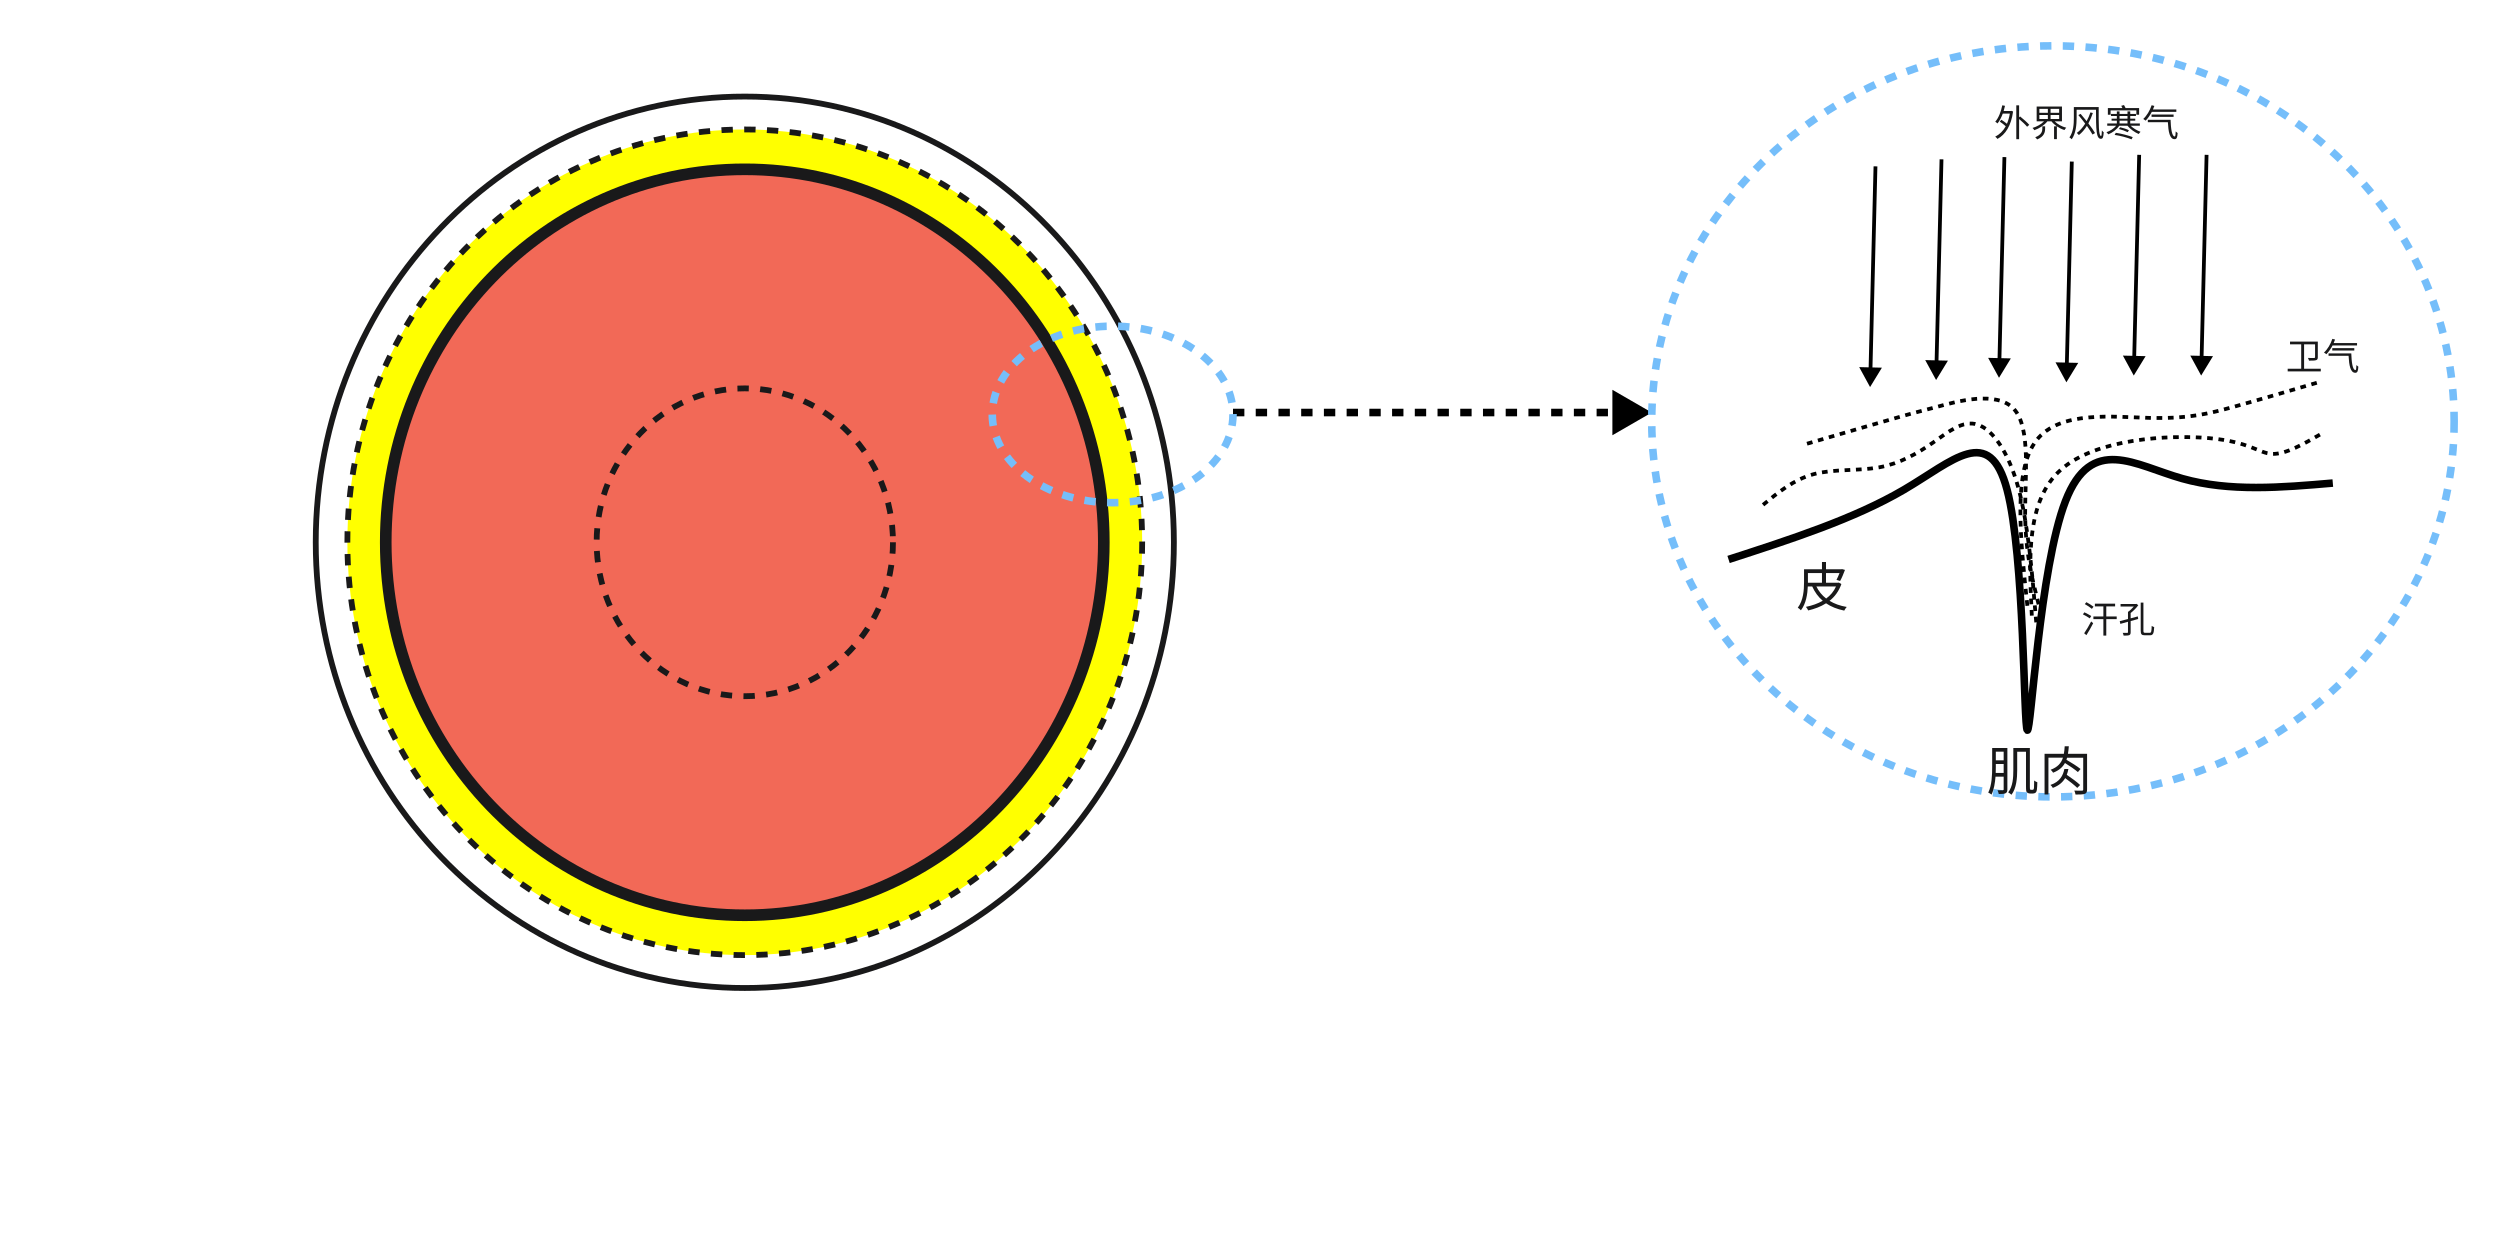
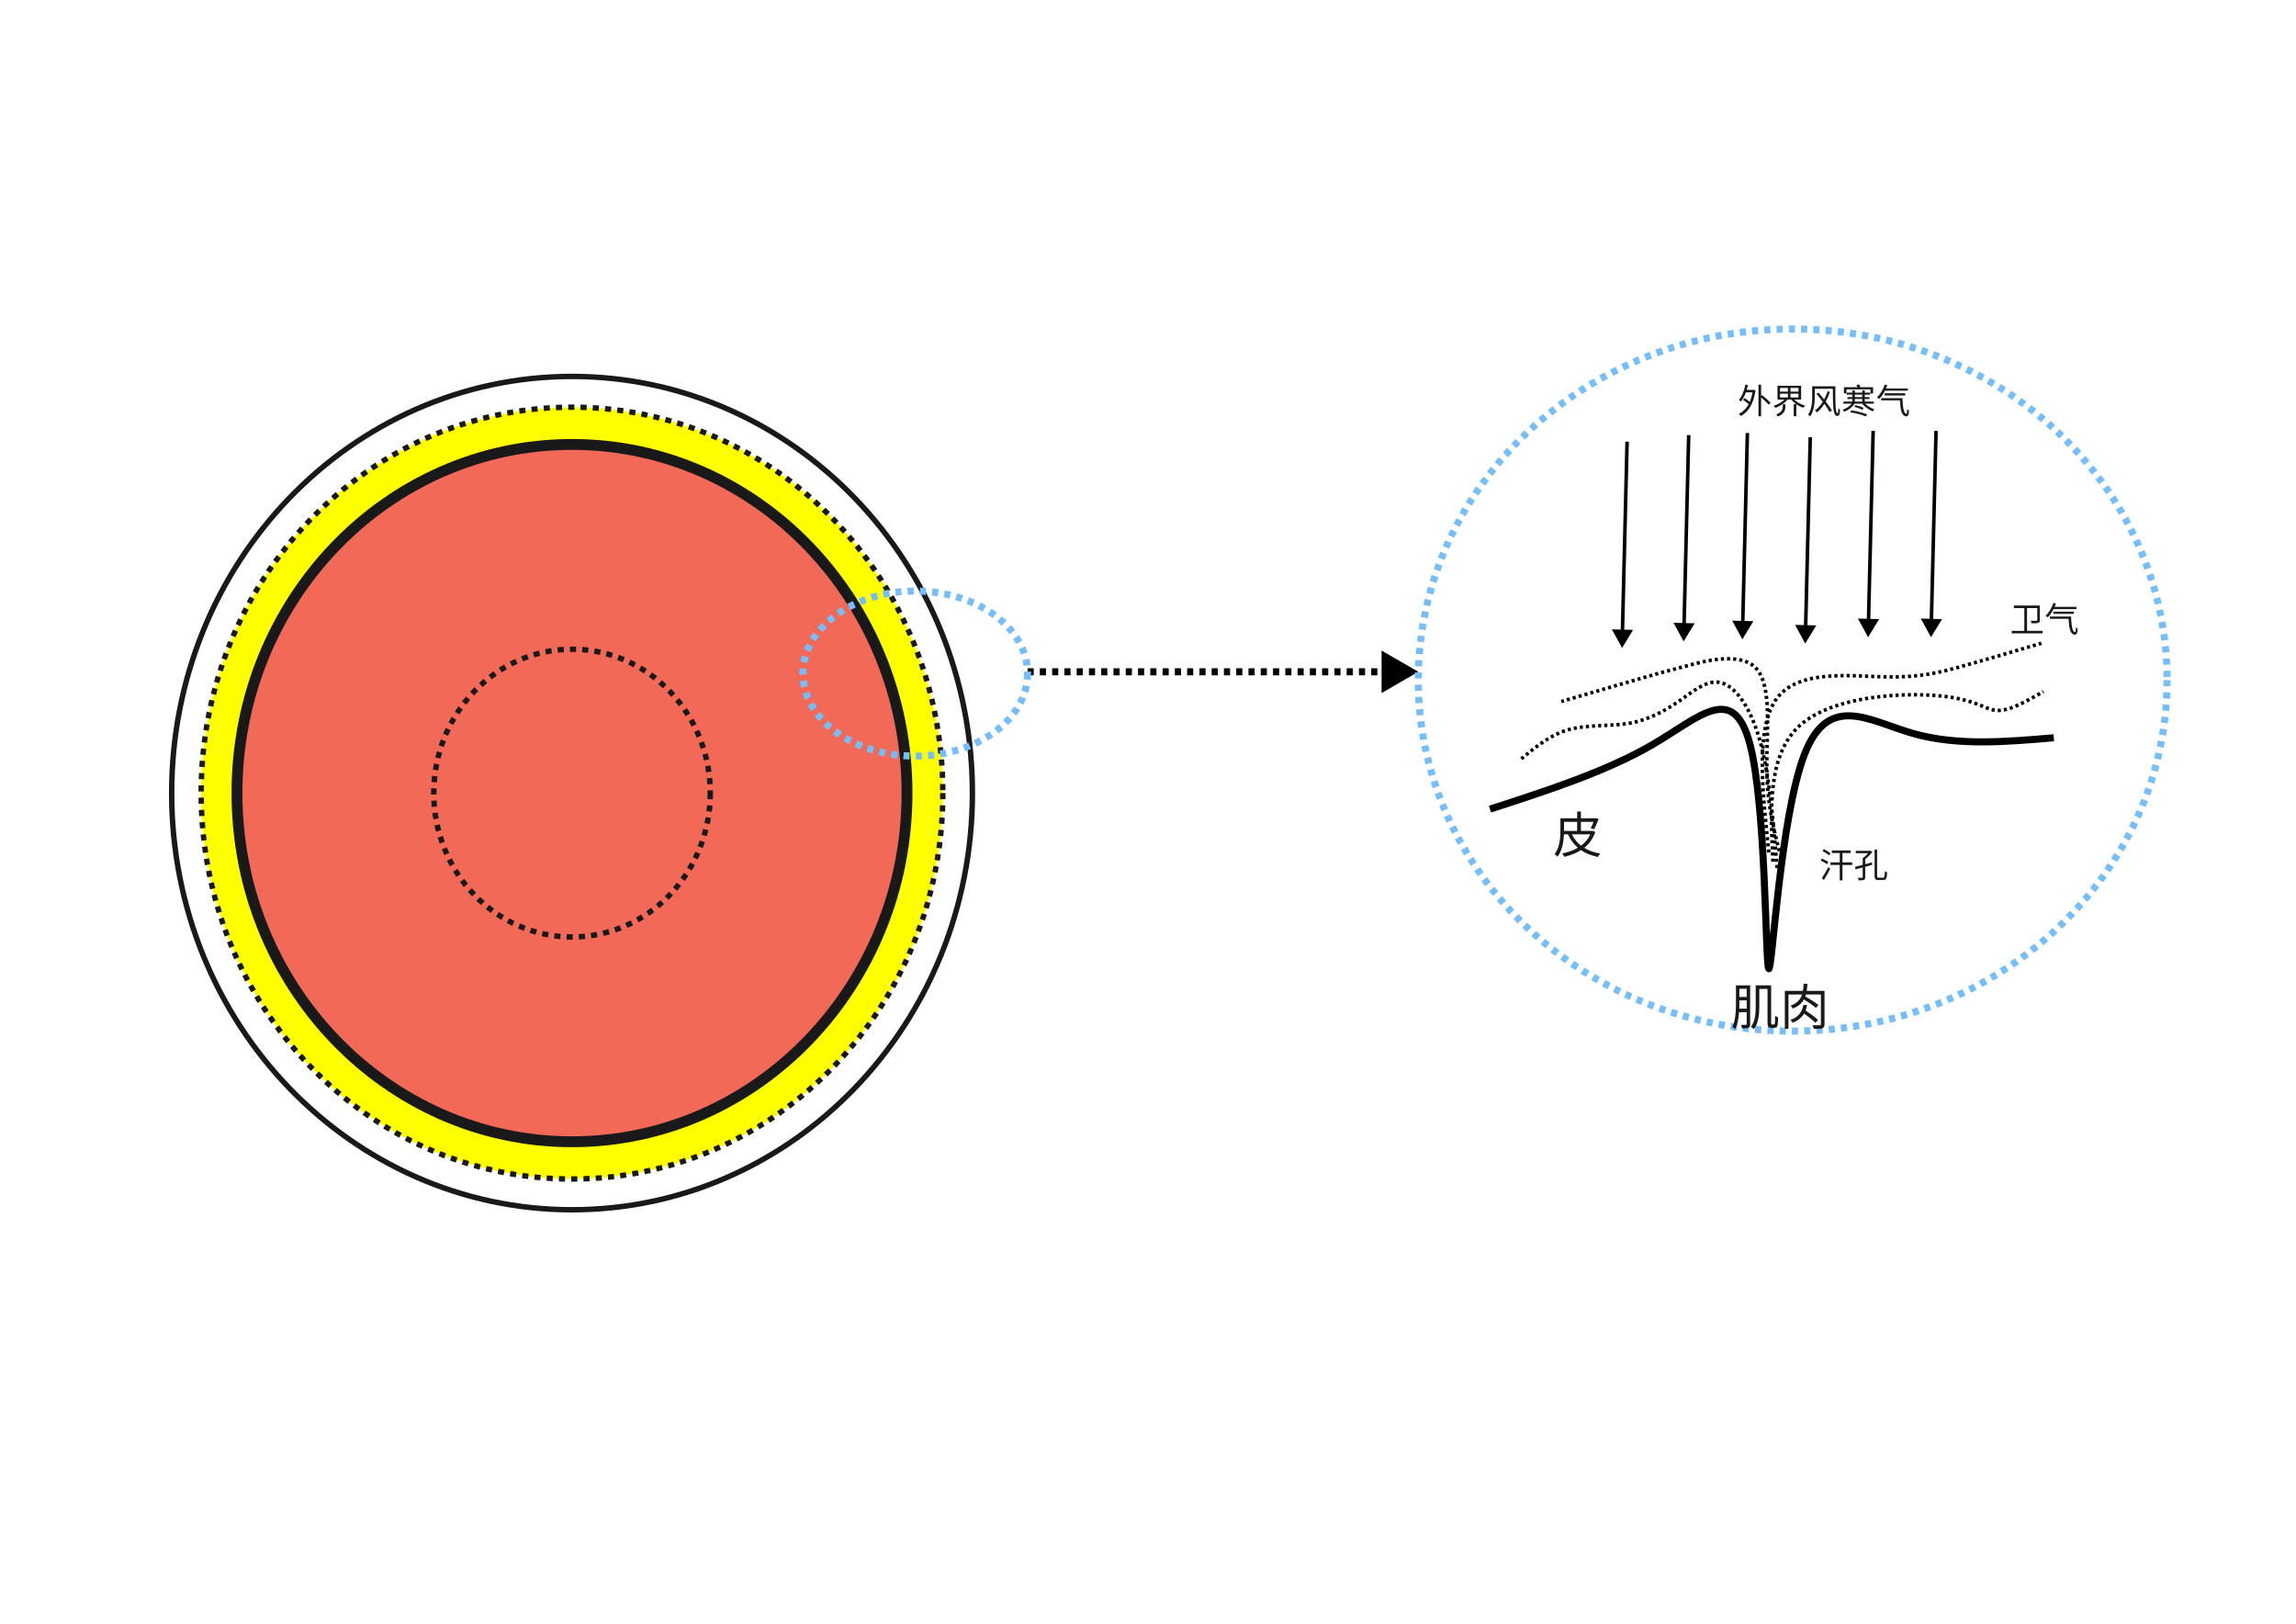
- <svg xmlns="http://www.w3.org/2000/svg" width="660.073" height="331.209" viewBox="0 0 660.073 331.209" version="1.1" id="svg19900">
+ <svg xmlns="http://www.w3.org/2000/svg" width="297mm" height="210mm" viewBox="0 0 1122.52 793.7" version="1.1" id="svg19900">
  <defs id="defs19904" />
  <clipPath id="clip_4_11_0">
-     <path d="M125.427 147.568L199.637 147.568L199.637 221.778L125.427 221.778L125.427 147.568Z" id="path19831" />
+     <path d="m 125.427,147.568 h 74.21 v 74.21 h -74.21 z" id="path19831" />
  </clipPath>
-   <path d="M63.56 23.305C63.56 36.176 49.331 46.61 31.78 46.61C14.228 46.61 0 36.176 0 23.305C0 10.434 14.228 0 31.78 0C49.331 0 63.56 10.434 63.56 23.305L63.56 23.305Z" fill="#19191A" fill-opacity="0" transform="matrix(1 0 0 1 261.989 86.1135)" id="path19846" />
-   <path d="M110.56 0L100.168 -6L100.168 6L110.56 0Z" transform="matrix(1 0 0 1 325.549 108.919)" fill="#000000" fill-opacity="1" stroke="none" id="path19850" />
-   <path d="M0 0L104.56 0" fill="none" stroke="#000000" stroke-opacity="1" stroke-width="2" stroke-dasharray="3 3" transform="matrix(1 0 0 1 325.549 108.919)" id="path19852" />
-   <path d="M0 0C16.591 -5.367 33.184 -10.734 46.262 -18.386C59.34 -26.037 68.903 -35.973 73.544 -18.386C78.184 -0.799 77.9 44.311 78.881 45.075C79.863 45.84 82.111 2.259 88.964 -15.42C95.818 -33.1 107.274 -24.877 119.805 -21.351C132.336 -17.825 145.939 -18.995 159.543 -20.165" fill="none" stroke="#000000" stroke-opacity="1" stroke-width="2" stroke-dasharray="0 0" transform="matrix(1 0 0 1 456.389 147.712)" id="path19854" />
-   <path d="M0 0C-1.75 -6.895 -3.5 -13.79 -3.559 -23.724C-3.617 -33.657 -1.984 -46.629 -6.524 -51.599C-11.063 -56.569 -21.774 -53.536 -26.689 -52.192C-31.603 -50.848 -30.72 -51.192 -35.585 -49.82C-40.451 -48.447 -51.066 -45.358 -61.682 -42.269" fill="none" stroke="#000000" stroke-opacity="1" stroke-width="1" stroke-dasharray="1.5 1.5" transform="matrix(1 0 0 1 538.252 159.576)" id="path19856" />
-   <path d="M0 0C-1.899 -17.833 -3.799 -35.666 2.372 -43.667C8.543 -51.667 22.784 -49.836 32.62 -49.598C42.455 -49.36 47.885 -50.716 54.565 -52.563C61.244 -54.41 69.173 -56.749 77.102 -59.087" fill="none" stroke="#000000" stroke-opacity="1" stroke-width="1" stroke-dasharray="1.5 1.5" transform="matrix(1 0 0 1 535.287 159.948)" id="path19858" />
-   <path d="M0 0C-0.755 -15.198 -1.508 -30.396 7.706 -38.551C16.919 -46.706 36.1 -47.818 46.85 -46.854C57.6 -45.891 59.919 -42.851 63.456 -42.703C66.994 -42.554 71.749 -45.297 76.504 -48.041" fill="none" stroke="#000000" stroke-opacity="1" stroke-width="1" stroke-dasharray="1.5 1.5" transform="matrix(1 0 0 1 536.46 162.542)" id="path19860" />
-   <path d="M0 0C-1.072 -13.068 -2.143 -26.137 -4.745 -35.586C-7.346 -45.035 -11.477 -50.864 -15.42 -52.192C-19.364 -53.52 -23.118 -50.347 -27.283 -47.447C-31.447 -44.548 -36.023 -41.922 -41.517 -40.923C-47.01 -39.925 -53.422 -40.553 -58.716 -39.144C-64.01 -37.735 -68.183 -34.288 -72.358 -30.841" fill="none" stroke="#000000" stroke-opacity="1" stroke-width="1" stroke-dasharray="1.5 1.5" transform="matrix(1 0 0 1 537.626 164.322)" id="path19862" />
-   <path d="M3.253 4.113C2.832 3.769 2 3.25 1.371 2.917L0.94 3.417C1.588 3.778 2.411 4.329 2.813 4.68L3.253 4.113ZM2.646 6.582C2.244 6.297 1.421 5.867 0.832 5.592L0.44 6.13C1.048 6.424 1.842 6.886 2.244 7.189L2.646 6.582ZM1.371 11.617C1.95 10.715 2.636 9.51 3.155 8.481L2.626 8.003C2.057 9.098 1.294 10.392 0.775 11.127L1.371 11.617ZM9.367 6.68L6.614 6.68L6.614 4.025L8.946 4.025L8.946 3.309L3.605 3.309L3.605 4.025L5.849 4.025L5.849 6.68L3.213 6.68L3.213 7.395L5.849 7.395L5.849 11.744L6.614 11.744L6.614 7.395L9.367 7.395L9.367 6.68ZM14.579 3.348L14.43 3.398L10.385 3.398L10.385 4.073L13.873 4.073C13.442 4.582 12.864 5.132 12.344 5.484L12.344 7.364C11.512 7.579 10.746 7.775 10.17 7.924L10.325 8.649L12.344 8.089L12.344 10.833C12.344 10.981 12.294 11.019 12.139 11.029C12.002 11.029 11.502 11.029 10.952 11.01C11.069 11.225 11.158 11.538 11.189 11.744C11.904 11.754 12.383 11.734 12.677 11.617C12.962 11.49 13.05 11.285 13.05 10.842L13.05 7.905L15.038 7.354L14.94 6.67C14.313 6.845 13.677 7.022 13.05 7.18L13.05 5.778C13.765 5.228 14.559 4.436 15.069 3.711L14.579 3.348ZM16.87 11C16.499 11 16.421 10.912 16.421 10.412L16.421 3.034L15.705 3.034L15.705 10.392C15.705 11.383 15.93 11.655 16.782 11.655L18.155 11.655C18.997 11.655 19.183 11.108 19.262 9.491C19.066 9.443 18.782 9.314 18.605 9.168C18.557 10.636 18.497 11 18.105 11L16.87 11Z" fill="#19191A" fill-opacity="1" transform="matrix(1 0 0 1 549.505 156.077)" id="path19864" />
-   <path d="M4.87 10.668L4.87 4.23L7.769 4.23L7.769 7.62C7.769 7.775 7.712 7.826 7.525 7.835C7.31 7.854 6.633 7.854 5.88 7.826C5.997 8.012 6.133 8.335 6.172 8.541C7.064 8.541 7.681 8.531 8.035 8.414C8.387 8.297 8.494 8.06 8.494 7.639L8.494 3.515L1.155 3.515L1.155 4.23L4.105 4.23L4.105 10.668L0.538 10.668L0.538 11.383L9.279 11.383L9.279 10.668L4.87 10.668ZM18.851 4.525L18.851 3.896L12.677 3.896C12.816 3.592 12.942 3.278 13.05 2.965L12.335 2.778C11.864 4.199 11.06 5.544 10.12 6.405C10.287 6.493 10.62 6.718 10.756 6.845C11.345 6.237 11.914 5.434 12.383 4.525L18.851 4.525ZM18.126 5.857L18.126 5.24L12.306 5.24L12.306 5.857L18.126 5.857ZM11.325 6.62L11.325 7.256L16.617 7.256C16.743 9.775 17.098 11.744 18.389 11.744C18.959 11.744 19.133 11.285 19.193 10.127C19.037 10.029 18.832 9.854 18.683 9.706C18.674 10.519 18.614 11.029 18.43 11.029C17.664 11.029 17.399 8.854 17.332 6.62L11.325 6.62Z" fill="#19191A" fill-opacity="1" transform="matrix(1 0 0 1 603.477 86.6849)" id="path19866" />
-   <path d="M-1.429 58.274L1.697 53.153L-4.301 53.006L-1.429 58.274Z" transform="matrix(1 0 0 1 495.182 43.923)" fill="#000000" fill-opacity="1" stroke="none" id="path19868" />
-   <path d="M0 0L-1.356 55.275" fill="none" stroke="#000000" stroke-opacity="1" stroke-width="1" stroke-dasharray="0 0" transform="matrix(1 0 0 1 495.182 43.923)" id="path19870" />
-   <path d="M-1.429 58.274L1.697 53.153L-4.301 53.006L-1.429 58.274Z" transform="matrix(1 0 0 1 512.615 42.0682)" fill="#000000" fill-opacity="1" stroke="none" id="path19872" />
-   <path d="M0 0L-1.356 55.275" fill="none" stroke="#000000" stroke-opacity="1" stroke-width="1" stroke-dasharray="0 0" transform="matrix(1 0 0 1 512.615 42.0682)" id="path19874" />
-   <path d="M-1.429 58.274L1.697 53.153L-4.301 53.006L-1.429 58.274Z" transform="matrix(1 0 0 1 529.223 41.4751)" fill="#000000" fill-opacity="1" stroke="none" id="path19876" />
-   <path d="M0 0L-1.356 55.275" fill="none" stroke="#000000" stroke-opacity="1" stroke-width="1" stroke-dasharray="0 0" transform="matrix(1 0 0 1 529.223 41.4751)" id="path19878" />
-   <path d="M-1.43 58.274L1.697 53.153L-4.301 53.006L-1.43 58.274Z" transform="matrix(1 0 0 1 547.017 42.6611)" fill="#000000" fill-opacity="1" stroke="none" id="path19880" />
-   <path d="M0 0L-1.356 55.275" fill="none" stroke="#000000" stroke-opacity="1" stroke-width="1" stroke-dasharray="0 0" transform="matrix(1 0 0 1 547.017 42.6611)" id="path19882" />
-   <path d="M-1.43 58.274L1.697 53.153L-4.301 53.006L-1.43 58.274Z" transform="matrix(1 0 0 1 564.805 40.882)" fill="#000000" fill-opacity="1" stroke="none" id="path19884" />
-   <path d="M0 0L-1.356 55.275" fill="none" stroke="#000000" stroke-opacity="1" stroke-width="1" stroke-dasharray="0 0" transform="matrix(1 0 0 1 564.805 40.882)" id="path19886" />
-   <path d="M-1.43 58.274L1.697 53.153L-4.301 53.006L-1.43 58.274Z" transform="matrix(1 0 0 1 582.6 40.882)" fill="#000000" fill-opacity="1" stroke="none" id="path19888" />
-   <path d="M0 0L-1.356 55.275" fill="none" stroke="#000000" stroke-opacity="1" stroke-width="1" stroke-dasharray="0 0" transform="matrix(1 0 0 1 582.6 40.882)" id="path19890" />
-   <path d="M4.497 4.297L2.655 4.297C2.792 3.857 2.899 3.408 3.007 2.936L2.292 2.8C1.94 4.503 1.323 6.12 0.431 7.13C0.588 7.228 0.911 7.462 1.029 7.591C1.576 6.905 2.048 6.003 2.421 4.984L4.282 4.984C4.114 6.013 3.851 6.905 3.516 7.677C3.105 7.326 2.528 6.914 2.057 6.62L1.617 7.101C2.146 7.453 2.792 7.952 3.203 8.335C2.509 9.608 1.557 10.5 0.421 11.079C0.598 11.196 0.902 11.49 1.009 11.677C3.095 10.538 4.624 8.256 5.143 4.427L4.645 4.259L4.497 4.297ZM6.731 5.965L6.731 2.81L5.987 2.81L5.987 11.744L6.731 11.744L6.731 6.424C7.506 7.082 8.396 7.905 8.839 8.462L9.415 7.962C8.896 7.345 7.839 6.414 6.997 5.749L6.731 5.965ZM12.864 8.914C12.864 9.648 12.687 10.598 10.983 11.234C11.139 11.373 11.373 11.627 11.483 11.813C13.373 11.048 13.598 9.873 13.598 8.943L13.598 8.345L12.864 8.345L12.864 8.914ZM12.079 5.357L14.323 5.357L14.323 6.414L12.079 6.414L12.079 5.357ZM12.079 3.74L14.323 3.74L14.323 4.778L12.079 4.778L12.079 3.74ZM17.303 4.778L15.038 4.778L15.038 3.74L17.303 3.74L17.303 4.778ZM17.303 6.414L15.038 6.414L15.038 5.357L17.303 5.357L17.303 6.414ZM18.047 7.032L18.047 3.123L11.364 3.123L11.364 7.032L13.313 7.032C12.569 7.797 11.395 8.452 10.268 8.775C10.433 8.924 10.639 9.187 10.756 9.373C12.041 8.924 13.392 8.06 14.196 7.032L15.275 7.032C15.646 7.522 16.145 7.962 16.684 8.345L15.959 8.345L15.959 11.734L16.705 11.734L16.705 8.354C17.322 8.775 18.006 9.12 18.703 9.335C18.801 9.149 19.016 8.864 19.183 8.718C18.018 8.424 16.861 7.797 16.126 7.032L18.047 7.032ZM25.559 4.671C25.306 5.446 24.964 6.237 24.562 6.984C24.031 6.307 23.483 5.651 22.974 5.063L22.376 5.376C22.964 6.063 23.591 6.845 24.179 7.639C23.534 8.668 22.758 9.55 21.955 10.098C22.132 10.225 22.366 10.481 22.505 10.658C23.277 10.079 24.002 9.227 24.629 8.237C25.237 9.098 25.765 9.902 26.11 10.519L26.775 10.127C26.373 9.424 25.737 8.512 25.012 7.579C25.493 6.718 25.885 5.788 26.198 4.838L25.559 4.671ZM21.182 3.269L21.182 6.17C21.182 7.699 21.084 9.804 20.015 11.285C20.192 11.373 20.495 11.617 20.622 11.775C21.749 10.196 21.916 7.797 21.916 6.17L21.916 3.974L27.031 3.974C27.04 9.041 27.05 11.646 28.313 11.646C28.844 11.646 28.99 11.225 29.069 9.943C28.92 9.835 28.715 9.608 28.588 9.433C28.569 10.237 28.509 10.902 28.373 10.902C27.717 10.902 27.717 7.874 27.746 3.269L21.182 3.269ZM30.881 4.152L37.689 4.152L37.689 5.297L38.413 5.297L38.413 3.534L34.847 3.534C34.739 3.288 34.574 2.975 34.426 2.731L33.701 2.927C33.799 3.113 33.916 3.329 34.005 3.534L30.166 3.534L30.166 5.297L30.881 5.297L30.881 4.152ZM31.948 10.617C33.486 10.833 35.378 11.352 36.416 11.794L36.729 11.196C35.66 10.785 33.77 10.275 32.261 10.06L31.948 10.617ZM33.093 9.06C33.888 9.256 34.888 9.629 35.397 9.902L35.73 9.383C35.191 9.098 34.191 8.766 33.416 8.598L33.093 9.06ZM33.251 6.855L35.347 6.855L35.347 7.591L33.251 7.591L33.251 6.855ZM33.251 5.62L35.347 5.62L35.347 6.326L33.251 6.326L33.251 5.62ZM38.61 8.187L38.61 7.591L36.072 7.591L36.072 6.855L37.394 6.855L37.394 6.326L36.072 6.326L36.072 5.62L37.581 5.62L37.581 5.072L36.072 5.072L36.072 4.405L35.347 4.405L35.347 5.072L33.251 5.072L33.251 4.405L32.536 4.405L32.536 5.072L30.979 5.072L30.979 5.62L32.536 5.62L32.536 6.326L31.144 6.326L31.144 6.855L32.536 6.855L32.536 7.591L29.998 7.591L29.998 8.187L32.369 8.187C31.752 8.924 30.761 9.589 29.792 9.902C29.948 10.041 30.166 10.304 30.273 10.471C31.39 10.041 32.527 9.177 33.182 8.187L35.337 8.187C36.053 9.079 37.248 9.943 38.296 10.373C38.413 10.196 38.641 9.933 38.787 9.794C37.875 9.471 36.856 8.864 36.17 8.187L38.61 8.187ZM48.241 4.525L48.241 3.896L42.068 3.896C42.206 3.592 42.333 3.278 42.441 2.965L41.725 2.778C41.254 4.199 40.45 5.544 39.51 6.405C39.678 6.493 40.01 6.718 40.147 6.845C40.735 6.237 41.304 5.434 41.773 4.525L48.241 4.525ZM47.517 5.857L47.517 5.24L41.697 5.24L41.697 5.857L47.517 5.857ZM40.716 6.62L40.716 7.256L46.007 7.256C46.134 9.775 46.488 11.744 47.78 11.744C48.349 11.744 48.524 11.285 48.584 10.127C48.428 10.029 48.222 9.854 48.074 9.706C48.064 10.519 48.005 11.029 47.82 11.029C47.055 11.029 46.789 8.854 46.722 6.62L40.716 6.62Z" fill="#19191A" fill-opacity="1" transform="matrix(1 0 0 1 526.373 25.0032)" id="path19892" />
-   <path d="M211.865 99.153C211.865 153.913 164.437 198.305 105.932 198.305C47.428 198.305 0 153.913 0 99.153C0 44.392 47.428 0 105.932 0C164.437 0 211.865 44.392 211.865 99.153L211.865 99.153Z" fill="#19191A" fill-opacity="0" transform="matrix(1 0 0 1 436.105 12.1027)" id="path19894" />
-   <path d="M211.865 99.153C211.865 153.913 164.437 198.305 105.932 198.305C47.428 198.305 0 153.913 0 99.153C0 44.392 47.428 0 105.932 0C164.437 0 211.865 44.392 211.865 99.153L211.865 99.153Z" fill="none" stroke="#75BEFA" stroke-opacity="1" stroke-width="2" stroke-dasharray="3 3" transform="matrix(1 0 0 1 436.105 12.1027)" id="path19896" />
-   <path d="M10.555 10.723C9.967 12.052 9.071 13.102 7.954 13.915C6.846 13.074 5.978 11.98 5.363 10.723L10.555 10.723ZM3.138 9.629L3.138 7.195L6.846 7.195L6.846 9.742L3.138 9.742L3.138 9.629ZM11.283 9.701L11.088 9.742L7.909 9.742L7.909 7.195L11.481 7.195C11.214 7.852 10.934 8.525 10.681 8.986L11.635 9.28C12.055 8.552 12.53 7.404 12.923 6.354L12.137 6.143L11.942 6.187L7.909 6.187L7.909 4.27L6.846 4.27L6.846 6.187L2.112 6.187L2.112 9.615C2.112 11.646 1.945 14.39 0.461 16.335C0.701 16.461 1.121 16.814 1.289 17.022C2.646 15.258 3.025 12.753 3.107 10.723L4.269 10.723C4.956 12.247 5.865 13.508 7.055 14.503C5.739 15.258 4.228 15.791 2.604 16.113C2.813 16.335 3.093 16.783 3.206 17.063C4.915 16.66 6.525 16.068 7.923 15.173C9.239 16.085 10.849 16.714 12.725 17.107C12.865 16.814 13.159 16.379 13.385 16.14C11.635 15.846 10.107 15.299 8.849 14.517C10.22 13.437 11.313 11.98 11.97 10.09L11.283 9.701Z" fill="#19191A" fill-opacity="1" transform="matrix(1 0 0 1 474.207 144.114)" id="path19898" />
-   <path d="m 524.436,260.979 c 0,83.082 -67.352,150.433 -150.434,150.433 -83.082,0 -150.433,-67.351 -150.433,-150.433 0,-83.082 67.351,-150.433 150.433,-150.433 83.082,0 150.434,67.351 150.434,150.433 z" fill="#fef3a4" fill-opacity="0" id="path13159" />
-   <path d="m 513.321,260.979 c 0,76.951 -62.381,139.331 -139.332,139.331 -76.95,0 -139.331,-62.38 -139.331,-139.331 0,-76.95 62.381,-139.331 139.331,-139.331 76.951,0 139.332,62.381 139.332,139.331 z" fill="#f25c9b" fill-opacity="0" id="path13163" />
-   <path d="m 526.927,204.07 c 0.014,-0.56 0.027,-1.09 0.027,-1.565 v -0.786 h 2.071 v 2.352 z m 2.099,-5.612 v 2.297 h -2.071 v -2.297 z m 0.981,-0.967 h -4.016 v 5.014 c 0,2.058 -0.072,4.816 -1.036,6.774 0.263,0.099 0.684,0.349 0.868,0.519 0.643,-1.347 0.923,-3.083 1.049,-4.734 h 2.153 v 3.333 c 0,0.195 -0.068,0.253 -0.25,0.267 -0.167,0 -0.728,0.014 -1.374,-0.014 0.14,0.267 0.28,0.714 0.325,0.995 0.909,0 1.456,-0.031 1.805,-0.212 0.349,-0.168 0.475,-0.461 0.475,-1.036 z m 6.245,11.047 c -0.085,0 -0.168,-0.027 -0.226,-0.072 -0.068,-0.068 -0.082,-0.321 -0.082,-0.769 v -10.206 h -4.368 v 5.882 c 0,1.904 -0.113,4.255 -1.357,5.838 0.236,0.123 0.67,0.434 0.868,0.629 1.316,-1.709 1.511,-4.44 1.511,-6.467 v -4.888 h 2.324 v 9.129 c 0,1.176 0.068,1.412 0.28,1.624 0.222,0.181 0.516,0.28 0.796,0.28 h 0.687 c 0.28,0 0.547,-0.072 0.742,-0.198 0.181,-0.154 0.308,-0.376 0.366,-0.755 0.055,-0.335 0.109,-1.288 0.123,-2.03 -0.294,-0.082 -0.615,-0.267 -0.837,-0.462 0,0.882 -0.014,1.583 -0.044,1.877 -0.027,0.294 -0.068,0.434 -0.14,0.489 -0.055,0.072 -0.168,0.099 -0.277,0.099 z m 12.964,-1.275 c -0.769,-0.742 -2.324,-1.877 -3.527,-2.687 0.195,-0.506 0.321,-1.008 0.434,-1.542 h -1.067 c -0.349,1.654 -1.118,3.36 -3.681,4.214 0.239,0.181 0.519,0.533 0.629,0.783 1.641,-0.615 2.635,-1.524 3.264,-2.587 1.162,0.837 2.505,1.904 3.192,2.587 z m 1.832,-8.23 h -5.052 c 0.113,-0.632 0.181,-1.289 0.236,-2.003 h -1.09 c -0.041,0.714 -0.113,1.388 -0.226,2.003 h -5.093 v 10.722 h 1.022 v -9.7 h 3.835 c -0.462,1.412 -1.374,2.492 -3.247,3.179 0.222,0.181 0.516,0.53 0.643,0.783 1.569,-0.602 2.533,-1.47 3.134,-2.563 1.248,0.759 2.663,1.75 3.418,2.396 l 0.701,-0.813 c -0.841,-0.684 -2.451,-1.706 -3.726,-2.434 0.058,-0.185 0.113,-0.352 0.168,-0.547 h 4.255 v 8.371 c 0,0.239 -0.068,0.321 -0.321,0.335 -0.267,0 -1.118,0.017 -2.03,-0.027 0.14,0.28 0.28,0.755 0.325,1.049 1.162,0 1.986,-0.014 2.461,-0.195 0.451,-0.168 0.588,-0.502 0.588,-1.162 z" fill="#19191a" fill-opacity="1" id="path13177" />
-   <path d="m 425.944,260.978 c 0,28.69 -23.257,51.947 -51.947,51.947 -28.69,0 -51.947,-23.257 -51.947,-51.947 0,-28.69 23.258,-51.947 51.947,-51.947 28.69,0 51.947,23.258 51.947,51.947 z" fill="#f25c9b" fill-opacity="0" id="path13193" />
-   <path d="m 309.938,143.179 c 0,64.995 -50.721,117.683 -113.287,117.683 -62.566,0 -113.286,-52.689 -113.286,-117.683 0,-64.995 50.72,-117.684 113.286,-117.684 62.566,0 113.287,52.689 113.287,117.684 z" fill="#fef3a4" fill-opacity="0" id="path13159-6" style="stroke-width:0.768" />
-   <path d="m 309.938,143.179 c 0,64.995 -50.721,117.683 -113.287,117.683 -62.566,0 -113.286,-52.689 -113.286,-117.683 0,-64.995 50.72,-117.684 113.286,-117.684 62.566,0 113.287,52.689 113.287,117.684 z" fill="none" stroke="#19191a" stroke-opacity="1" stroke-width="1.535" stroke-dasharray="none" id="path13161" />
-   <path d="m 301.568,143.179 c 0,60.199 -46.977,108.998 -104.926,108.998 -57.949,0 -104.926,-48.8 -104.926,-108.998 0,-60.198 46.977,-108.998 104.926,-108.998 57.949,0 104.926,48.8 104.926,108.998 z" fill="#f25c9b" fill-opacity="0" id="path13163-9" style="stroke-width:0.768" />
-   <path d="m 301.568,143.179 c 0,60.199 -46.977,108.998 -104.926,108.998 -57.949,0 -104.926,-48.8 -104.926,-108.998 0,-60.198 46.977,-108.998 104.926,-108.998 57.949,0 104.926,48.8 104.926,108.998 z" fill="none" stroke="#19191a" stroke-opacity="1" stroke-width="1.535" stroke-dasharray="3, 3" id="path13165" style="fill:#ffff00" />
-   <path d="m 291.439,143.179 c 0,54.386 -42.442,98.476 -94.796,98.476 -52.354,0 -94.796,-44.09 -94.796,-98.476 0,-54.387 42.442,-98.476 94.796,-98.476 52.354,0 94.796,44.089 94.796,98.476 z" fill="#f26957" fill-opacity="1" id="path13167" style="stroke-width:0.768" />
-   <path d="m 291.439,143.179 c 0,54.386 -42.442,98.476 -94.796,98.476 -52.354,0 -94.796,-44.09 -94.796,-98.476 0,-54.387 42.442,-98.476 94.796,-98.476 52.354,0 94.796,44.089 94.796,98.476 z" fill="none" stroke="#19191a" stroke-opacity="1" stroke-width="3.07" stroke-dasharray="none" id="path13169" />
-   <path d="m 235.768,143.179 c 0,22.444 -17.514,40.638 -39.119,40.638 -21.605,0 -39.12,-18.194 -39.12,-40.638 0,-22.444 17.515,-40.638 39.12,-40.638 21.605,0 39.119,18.194 39.119,40.638 z" fill="#f25c9b" fill-opacity="0" id="path13193-4" style="stroke-width:0.768" />
-   <path d="m 235.768,143.179 c 0,22.444 -17.514,40.638 -39.119,40.638 -21.605,0 -39.12,-18.194 -39.12,-40.638 0,-22.444 17.515,-40.638 39.12,-40.638 21.605,0 39.119,18.194 39.119,40.638 z" fill="none" stroke="#19191a" stroke-opacity="1" stroke-width="1.535" stroke-dasharray="3, 3" id="path13195" />
-   <path d="M63.56 23.305C63.56 36.176 49.331 46.61 31.78 46.61C14.228 46.61 0 36.176 0 23.305C0 10.434 14.228 0 31.78 0C49.331 0 63.56 10.434 63.56 23.305L63.56 23.305Z" fill="none" stroke="#75BEFA" stroke-opacity="1" stroke-width="2" stroke-dasharray="3 3" transform="matrix(1 0 0 1 261.989 86.1135)" id="path19848" />
+   <path d="m 502.385,329.255 c 0,22.276 -24.585,40.334 -54.911,40.334 -30.327,0 -54.911,-18.058 -54.911,-40.334 0,-22.276 24.585,-40.334 54.911,-40.334 30.327,0 54.911,18.058 54.911,40.334 z" fill="#19191a" fill-opacity="0" id="path19846" style="stroke-width:1.729" />
+   <path d="M 693.419,328.39 675.463,318.006 v 20.768 z" fill="#000000" fill-opacity="1" stroke="none" id="path19850" style="stroke-width:1.729" />
+   <path d="M 502.386,328.39 H 683.051" fill="none" stroke="#000000" stroke-opacity="1" stroke-width="3.459" stroke-dasharray="3, 3" id="path19852" />
+   <path d="m 728.46,395.529 c 28.668,-9.289 57.337,-18.578 79.934,-31.82 22.597,-13.242 39.122,-30.437 47.14,0 8.018,30.438 7.527,108.508 9.222,109.831 1.697,1.323 5.581,-74.102 17.422,-104.699 11.842,-30.597 31.637,-16.367 53.288,-10.265 21.652,6.103 45.156,4.078 68.662,2.053" fill="none" stroke="#000000" stroke-opacity="1" stroke-width="3.459" stroke-dasharray="none" id="path19854" />
+   <path d="m 869.908,416.062 c -3.024,-11.933 -6.048,-23.866 -6.149,-41.058 -0.101,-17.192 2.72,-39.643 -5.124,-48.244 -7.843,-8.601 -26.351,-3.353 -34.843,-1.027 -8.491,2.326 -6.965,1.731 -15.372,4.106 -8.407,2.375 -26.749,7.722 -45.091,13.068" fill="none" stroke="#000000" stroke-opacity="1" stroke-width="1.729" stroke-dasharray="1.5, 1.5" id="path19856" />
+   <path d="m 864.785,416.705 c -3.282,-30.863 -6.564,-61.727 4.099,-75.573 10.662,-13.847 35.269,-10.676 52.264,-10.265 16.994,0.412 26.376,-1.935 37.918,-5.132 11.541,-3.197 25.241,-7.244 38.942,-11.291" fill="none" stroke="#000000" stroke-opacity="1" stroke-width="1.729" stroke-dasharray="1.5, 1.5" id="path19858" />
+   <path d="m 866.812,421.195 c -1.304,-26.303 -2.605,-52.606 13.314,-66.72 15.919,-14.114 49.061,-16.039 67.636,-14.371 18.575,1.668 22.582,6.929 28.695,7.185 6.112,0.257 14.329,-4.491 22.545,-9.238" fill="none" stroke="#000000" stroke-opacity="1" stroke-width="1.729" stroke-dasharray="1.5, 1.5" id="path19860" />
+   <path d="m 868.826,424.275 c -1.853,-22.617 -3.703,-45.234 -8.198,-61.588 -4.495,-16.353 -11.633,-26.442 -18.446,-28.741 -6.814,-2.299 -13.3,3.194 -20.496,8.212 -7.195,5.018 -15.102,9.563 -24.595,11.291 -9.492,1.728 -20.571,0.64 -29.718,3.079 -9.147,2.439 -16.357,8.405 -23.571,14.371" fill="none" stroke="#000000" stroke-opacity="1" stroke-width="1.729" stroke-dasharray="1.5, 1.5" id="path19862" />
+   <path d="m 894.973,417.125 c -0.727,-0.596 -2.166,-1.494 -3.253,-2.07 l -0.744,0.865 c 1.12,0.625 2.542,1.577 3.236,2.186 z m -1.05,4.272 c -0.694,-0.493 -2.116,-1.238 -3.133,-1.714 l -0.678,0.931 c 1.05,0.509 2.422,1.308 3.116,1.834 z m -2.203,8.715 c 1,-1.561 2.186,-3.647 3.083,-5.428 l -0.913,-0.828 c -0.984,1.896 -2.302,4.136 -3.199,5.407 z m 13.817,-8.545 h -4.757 v -4.595 h 4.03 v -1.238 h -9.229 v 1.238 h 3.877 v 4.595 h -4.555 v 1.238 h 4.555 v 7.526 h 1.323 v -7.526 h 4.757 z m 9.004,-5.767 -0.256,0.087 h -6.989 v 1.167 h 6.026 c -0.744,0.882 -1.744,1.834 -2.641,2.443 v 3.254 c -1.438,0.373 -2.761,0.712 -3.757,0.969 l 0.269,1.254 3.488,-0.969 v 4.749 c 0,0.257 -0.087,0.323 -0.355,0.339 -0.236,0 -1.099,0 -2.05,-0.033 0.203,0.373 0.355,0.915 0.409,1.271 1.236,0.017 2.063,-0.017 2.571,-0.219 0.492,-0.219 0.645,-0.575 0.645,-1.341 v -5.084 l 3.435,-0.952 -0.17,-1.184 c -1.083,0.302 -2.182,0.609 -3.265,0.882 v -2.426 c 1.236,-0.952 2.608,-2.322 3.488,-3.577 z m 3.96,13.244 c -0.641,0 -0.777,-0.153 -0.777,-1.018 v -12.768 h -1.236 v 12.734 c 0,1.714 0.388,2.186 1.86,2.186 h 2.373 c 1.455,0 1.777,-0.948 1.914,-3.747 -0.339,-0.083 -0.831,-0.306 -1.137,-0.559 -0.083,2.542 -0.186,3.171 -0.864,3.171 z" fill="#19191a" fill-opacity="1" id="path19864" style="stroke-width:1.729" />
+   <path d="m 991.023,308.372 v -11.141 h 5.009 v 5.866 c 0,0.269 -0.099,0.356 -0.422,0.373 -0.372,0.033 -1.542,0.033 -2.844,-0.017 0.203,0.323 0.438,0.882 0.504,1.238 1.542,0 2.608,-0.017 3.22,-0.219 0.608,-0.203 0.794,-0.613 0.794,-1.341 v -7.137 h -12.681 v 1.238 h 5.096 v 11.141 H 983.538 v 1.238 h 15.103 v -1.238 z m 24.157,-10.631 v -1.089 h -10.668 c 0.24,-0.526 0.459,-1.068 0.645,-1.61 l -1.236,-0.323 c -0.814,2.459 -2.203,4.786 -3.827,6.276 0.289,0.153 0.864,0.542 1.099,0.762 1.017,-1.052 2,-2.443 2.811,-4.016 z m -1.252,2.306 v -1.068 h -10.056 v 1.068 z m -11.751,1.321 v 1.101 h 9.143 c 0.219,4.359 0.831,7.766 3.063,7.766 0.984,0 1.285,-0.795 1.389,-2.799 -0.269,-0.17 -0.624,-0.472 -0.88,-0.729 -0.017,1.408 -0.12,2.289 -0.438,2.289 -1.323,0 -1.781,-3.763 -1.897,-7.63 z" fill="#19191a" fill-opacity="1" id="path19866" style="stroke-width:1.729" />
+   <path d="m 793.019,316.757 5.402,-8.863 -10.364,-0.255 z" fill="#000000" fill-opacity="1" stroke="none" id="path19868" style="stroke-width:1.729" />
+   <path d="m 795.489,215.903 -2.342,95.664" fill="none" stroke="#000000" stroke-opacity="1" stroke-width="1.729" stroke-dasharray="none" id="path19870" />
+   <path d="m 823.141,313.547 5.402,-8.863 -10.364,-0.255 z" fill="#000000" fill-opacity="1" stroke="none" id="path19872" style="stroke-width:1.729" />
+   <path d="m 825.611,212.692 -2.342,95.664" fill="none" stroke="#000000" stroke-opacity="1" stroke-width="1.729" stroke-dasharray="none" id="path19874" />
+   <path d="m 851.838,312.52 5.402,-8.863 -10.364,-0.255 z" fill="#000000" fill-opacity="1" stroke="none" id="path19876" style="stroke-width:1.729" />
+   <path d="m 854.307,211.666 -2.342,95.664" fill="none" stroke="#000000" stroke-opacity="1" stroke-width="1.729" stroke-dasharray="none" id="path19878" />
+   <path d="m 882.582,314.572 5.402,-8.863 -10.364,-0.255 z" fill="#000000" fill-opacity="1" stroke="none" id="path19880" style="stroke-width:1.729" />
+   <path d="m 885.053,213.719 -2.343,95.663" fill="none" stroke="#000000" stroke-opacity="1" stroke-width="1.729" stroke-dasharray="none" id="path19882" />
+   <path d="m 913.318,311.494 5.402,-8.863 -10.364,-0.255 z" fill="#000000" fill-opacity="1" stroke="none" id="path19884" style="stroke-width:1.729" />
+   <path d="m 915.788,210.64 -2.343,95.664" fill="none" stroke="#000000" stroke-opacity="1" stroke-width="1.729" stroke-dasharray="none" id="path19886" />
+   <path d="m 944.065,311.494 5.402,-8.863 -10.364,-0.255 z" fill="#000000" fill-opacity="1" stroke="none" id="path19888" style="stroke-width:1.729" />
+   <path d="m 946.535,210.64 -2.343,95.664" fill="none" stroke="#000000" stroke-opacity="1" stroke-width="1.729" stroke-dasharray="none" id="path19890" />
+   <path d="m 857.153,190.596 h -3.183 c 0.236,-0.762 0.422,-1.54 0.608,-2.356 l -1.236,-0.236 c -0.608,2.948 -1.674,5.746 -3.216,7.493 0.273,0.17 0.831,0.575 1.033,0.799 0.946,-1.188 1.761,-2.749 2.405,-4.513 h 3.216 c -0.289,1.78 -0.744,3.324 -1.323,4.662 -0.711,-0.609 -1.707,-1.321 -2.521,-1.83 l -0.76,0.832 c 0.913,0.609 2.029,1.474 2.74,2.136 -1.199,2.202 -2.844,3.747 -4.807,4.748 0.306,0.203 0.831,0.712 1.017,1.035 3.604,-1.971 6.245,-5.92 7.142,-12.548 l -0.86,-0.29 z m 3.86,2.886 v -5.461 H 859.728 v 15.463 h 1.285 v -9.207 c 1.339,1.138 2.877,2.563 3.641,3.527 l 0.996,-0.865 c -0.897,-1.068 -2.724,-2.679 -4.179,-3.829 z m 10.596,5.105 c 0,1.271 -0.306,2.914 -3.249,4.016 0.269,0.24 0.674,0.679 0.864,1.002 3.265,-1.325 3.654,-3.357 3.654,-4.968 v -1.035 h -1.269 z m -1.356,-6.156 h 3.877 v 1.83 h -3.877 z m 0,-2.799 h 3.877 v 1.797 h -3.877 z m 9.027,1.797 h -3.914 v -1.797 h 3.914 z m 0,2.832 h -3.914 v -1.83 h 3.914 z m 1.285,1.068 v -6.765 h -11.548 v 6.765 h 3.368 c -1.285,1.325 -3.315,2.459 -5.262,3.018 0.285,0.257 0.641,0.712 0.843,1.035 2.219,-0.778 4.555,-2.273 5.944,-4.053 h 1.864 c 0.641,0.849 1.504,1.61 2.434,2.273 h -1.252 v 5.866 h 1.29 v -5.85 c 1.066,0.729 2.248,1.325 3.451,1.697 0.17,-0.323 0.542,-0.816 0.831,-1.068 -2.013,-0.509 -4.013,-1.594 -5.282,-2.919 z m 12.98,-4.086 c -0.438,1.341 -1.029,2.712 -1.724,4.003 -0.917,-1.172 -1.864,-2.306 -2.744,-3.324 l -1.033,0.542 c 1.017,1.188 2.1,2.542 3.116,3.916 -1.116,1.78 -2.455,3.308 -3.844,4.256 0.306,0.219 0.711,0.662 0.951,0.969 1.335,-1.002 2.587,-2.476 3.67,-4.19 1.05,1.49 1.963,2.881 2.558,3.949 l 1.149,-0.679 c -0.694,-1.217 -1.794,-2.794 -3.046,-4.409 0.831,-1.49 1.509,-3.101 2.05,-4.744 z m -7.564,-2.426 v 5.022 c 0,2.645 -0.17,6.289 -2.017,8.851 0.306,0.153 0.831,0.575 1.05,0.849 1.947,-2.732 2.236,-6.885 2.236,-9.7 v -3.8 h 8.837 c 0.017,8.768 0.033,13.277 2.215,13.277 0.918,0 1.17,-0.729 1.306,-2.948 -0.256,-0.186 -0.612,-0.58 -0.831,-0.882 -0.033,1.391 -0.136,2.542 -0.372,2.542 -1.132,0 -1.132,-5.241 -1.083,-13.21 z m 16.758,1.528 h 11.763 v 1.983 h 1.252 v -3.051 h -6.163 c -0.186,-0.426 -0.471,-0.969 -0.727,-1.391 l -1.252,0.339 c 0.17,0.323 0.372,0.695 0.525,1.052 h -6.634 v 3.051 h 1.236 z m 1.843,11.19 c 2.658,0.373 5.927,1.271 7.721,2.037 l 0.541,-1.035 c -1.847,-0.712 -5.113,-1.594 -7.721,-1.966 z m 1.98,-2.695 c 1.372,0.339 3.1,0.985 3.98,1.457 l 0.575,-0.898 c -0.93,-0.493 -2.658,-1.068 -3.997,-1.358 z m 0.273,-3.817 h 3.621 v 1.275 h -3.621 z m 0,-2.136 h 3.621 v 1.221 h -3.621 z m 9.258,4.442 v -1.031 h -4.385 v -1.275 h 2.286 v -0.915 h -2.286 v -1.221 h 2.608 v -0.948 h -2.608 v -1.155 h -1.252 v 1.155 h -3.621 v -1.155 h -1.236 v 1.155 h -2.691 v 0.948 h 2.691 v 1.221 h -2.406 v 0.915 h 2.406 v 1.275 h -4.385 v 1.031 h 4.096 c -1.066,1.275 -2.778,2.426 -4.452,2.968 0.269,0.24 0.645,0.696 0.831,0.985 1.93,-0.745 3.893,-2.24 5.026,-3.954 h 3.724 c 1.236,1.544 3.302,3.039 5.113,3.784 0.203,-0.306 0.595,-0.762 0.847,-1.002 -1.575,-0.559 -3.335,-1.61 -4.522,-2.782 z m 16.642,-6.338 v -1.089 h -10.668 c 0.24,-0.526 0.459,-1.068 0.645,-1.61 l -1.236,-0.323 c -0.814,2.459 -2.203,4.786 -3.827,6.276 0.289,0.153 0.864,0.542 1.099,0.762 1.017,-1.052 2,-2.443 2.811,-4.016 z m -1.252,2.306 v -1.068 h -10.056 v 1.068 z m -11.751,1.321 v 1.101 h 9.142 c 0.219,4.359 0.831,7.766 3.063,7.766 0.984,0 1.285,-0.795 1.389,-2.799 -0.269,-0.17 -0.624,-0.472 -0.88,-0.729 -0.017,1.408 -0.12,2.289 -0.438,2.289 -1.323,0 -1.781,-3.763 -1.897,-7.63 z" fill="#19191a" fill-opacity="1" id="path19892" style="stroke-width:1.729" />
+   <path d="m 1059.486,332.434 c 0,94.773 -81.949,171.602 -183.038,171.602 -101.088,0 -183.036,-76.829 -183.036,-171.602 0,-94.773 81.948,-171.602 183.036,-171.602 101.089,0 183.038,76.829 183.038,171.602 z" fill="#19191a" fill-opacity="0" id="path19894" style="stroke-width:1.729" />
+   <path d="m 1059.486,332.434 c 0,94.773 -81.949,171.602 -183.038,171.602 -101.088,0 -183.036,-76.829 -183.036,-171.602 0,-94.773 81.948,-171.602 183.036,-171.602 101.089,0 183.038,76.829 183.038,171.602 z" fill="none" stroke="#75befa" stroke-opacity="1" stroke-width="3.459" stroke-dasharray="3, 3" id="path19896" />
+   <path d="m 777.484,407.859 c -1.016,2.301 -2.563,4.117 -4.494,5.525 -1.913,-1.455 -3.414,-3.348 -4.477,-5.525 z m -12.816,-1.893 v -4.212 h 6.408 v 4.407 h -6.408 z m 14.073,0.124 -0.337,0.071 h -5.492 v -4.407 h 6.172 c -0.461,1.136 -0.945,2.301 -1.382,3.1 l 1.648,0.509 c 0.726,-1.26 1.547,-3.248 2.226,-5.064 l -1.358,-0.367 -0.337,0.077 h -6.969 v -3.319 h -1.837 v 3.319 h -8.18 v 5.933 c 0,3.514 -0.289,8.264 -2.852,11.63 0.413,0.219 1.14,0.828 1.429,1.189 2.345,-3.052 3,-7.388 3.142,-10.902 h 2.008 c 1.187,2.638 2.758,4.821 4.813,6.542 -2.274,1.307 -4.884,2.23 -7.689,2.786 0.36,0.385 0.845,1.159 1.039,1.645 2.953,-0.698 5.735,-1.721 8.15,-3.271 2.274,1.579 5.055,2.668 8.298,3.348 0.242,-0.509 0.75,-1.26 1.14,-1.674 -3.024,-0.509 -5.664,-1.455 -7.837,-2.81 2.368,-1.869 4.258,-4.389 5.392,-7.661 z" fill="#19191a" fill-opacity="1" id="path19898" style="stroke-width:1.729" />
+   <path d="m 846.035,591.558 c 0,143.789 -116.375,260.352 -259.93,260.352 -143.554,0 -259.928,-116.563 -259.928,-260.352 0,-143.789 116.374,-260.352 259.928,-260.352 143.555,0 259.93,116.564 259.93,260.352 z" fill="#fef3a4" fill-opacity="0" id="path13159" style="stroke-width:1.729" />
+   <path d="m 826.83,591.558 c 0,133.178 -107.786,241.138 -240.747,241.138 -132.96,0 -240.745,-107.96 -240.745,-241.138 0,-133.177 107.785,-241.138 240.745,-241.138 132.961,0 240.747,107.961 240.747,241.138 z" fill="#f25c9b" fill-opacity="0" id="path13163" style="stroke-width:1.729" />
+   <path d="m 850.339,493.067 c 0.024,-0.97 0.047,-1.887 0.047,-2.709 v -1.361 h 3.579 v 4.07 z m 3.626,-9.713 v 3.975 h -3.579 v -3.975 z m 1.695,-1.674 h -6.939 v 8.678 c 0,3.561 -0.124,8.335 -1.789,11.724 0.455,0.172 1.181,0.603 1.5,0.899 1.11,-2.331 1.595,-5.336 1.813,-8.193 h 3.721 v 5.768 c 0,0.337 -0.118,0.438 -0.431,0.461 -0.289,0 -1.258,0.024 -2.374,-0.024 0.242,0.461 0.484,1.236 0.561,1.721 1.571,0 2.516,-0.053 3.118,-0.367 0.602,-0.29 0.821,-0.799 0.821,-1.792 z m 10.79,19.119 c -0.148,0 -0.289,-0.047 -0.39,-0.124 -0.118,-0.118 -0.142,-0.556 -0.142,-1.331 v -17.664 h -7.548 v 10.18 c 0,3.295 -0.195,7.365 -2.345,10.104 0.407,0.213 1.158,0.751 1.5,1.088 2.274,-2.958 2.61,-7.684 2.61,-11.192 v -8.459 h 4.016 v 15.8 c 0,2.035 0.118,2.443 0.484,2.81 0.384,0.313 0.892,0.485 1.376,0.485 h 1.187 c 0.484,0 0.945,-0.124 1.282,-0.343 0.313,-0.266 0.531,-0.651 0.632,-1.307 0.095,-0.58 0.189,-2.23 0.213,-3.514 -0.508,-0.142 -1.063,-0.461 -1.447,-0.799 0,1.526 -0.024,2.739 -0.077,3.248 -0.047,0.509 -0.118,0.751 -0.242,0.846 -0.095,0.124 -0.289,0.172 -0.478,0.172 z m 22.401,-2.206 c -1.329,-1.284 -4.016,-3.248 -6.095,-4.649 0.337,-0.876 0.555,-1.745 0.75,-2.668 h -1.843 c -0.602,2.863 -1.931,5.815 -6.36,7.294 0.413,0.314 0.898,0.923 1.087,1.355 2.835,-1.065 4.553,-2.638 5.64,-4.478 2.008,1.449 4.329,3.295 5.516,4.478 z m 3.165,-14.244 h -8.729 c 0.195,-1.094 0.313,-2.23 0.407,-3.466 h -1.884 c -0.071,1.236 -0.195,2.402 -0.39,3.466 h -8.8 v 18.557 h 1.766 v -16.788 h 6.626 c -0.797,2.443 -2.374,4.312 -5.611,5.501 0.384,0.314 0.892,0.917 1.11,1.355 2.711,-1.041 4.376,-2.544 5.416,-4.437 2.156,1.313 4.601,3.029 5.906,4.147 l 1.211,-1.408 c -1.453,-1.183 -4.234,-2.952 -6.437,-4.212 0.1,-0.319 0.195,-0.609 0.289,-0.946 h 7.353 v 14.487 c 0,0.414 -0.118,0.556 -0.555,0.58 -0.461,0 -1.931,0.029 -3.508,-0.047 0.242,0.485 0.484,1.307 0.561,1.816 2.008,0 3.431,-0.024 4.252,-0.337 0.779,-0.29 1.016,-0.87 1.016,-2.011 z" fill="#19191a" fill-opacity="1" id="path13177" style="stroke-width:1.729" />
+   <path d="m 675.855,591.557 c 0,49.653 -40.185,89.904 -89.757,89.904 -49.572,0 -89.758,-40.251 -89.758,-89.904 0,-49.653 40.186,-89.904 89.758,-89.904 49.572,0 89.757,40.251 89.757,89.904 z" fill="#f25c9b" fill-opacity="0" id="path13193" style="stroke-width:1.729" />
+   <path d="m 475.413,387.684 c 0,112.486 -87.638,203.673 -195.744,203.673 -108.106,0 -195.743,-91.187 -195.743,-203.673 0,-112.486 87.637,-203.673 195.743,-203.673 108.106,0 195.744,91.188 195.744,203.673 z" fill="#fef3a4" fill-opacity="0" id="path13159-6" style="stroke-width:1.327" />
+   <path d="m 475.413,387.684 c 0,112.486 -87.638,203.673 -195.744,203.673 -108.106,0 -195.743,-91.187 -195.743,-203.673 0,-112.486 87.637,-203.673 195.743,-203.673 108.106,0 195.744,91.188 195.744,203.673 z" fill="none" stroke="#19191a" stroke-opacity="1" stroke-width="2.655" stroke-dasharray="none" id="path13161" />
+   <path d="m 460.95,387.684 c 0,104.185 -81.17,188.642 -181.299,188.642 -100.128,0 -181.297,-84.457 -181.297,-188.642 0,-104.184 81.17,-188.642 181.297,-188.642 100.129,0 181.299,84.458 181.299,188.642 z" fill="#f25c9b" fill-opacity="0" id="path13163-9" style="stroke-width:1.327" />
+   <path d="m 460.95,387.684 c 0,104.185 -81.17,188.642 -181.299,188.642 -100.128,0 -181.297,-84.457 -181.297,-188.642 0,-104.184 81.17,-188.642 181.297,-188.642 100.129,0 181.299,84.458 181.299,188.642 z" fill="none" stroke="#19191a" stroke-opacity="1" stroke-width="2.655" stroke-dasharray="3, 3" id="path13165" style="fill:#ffff00" />
+   <path d="m 443.448,387.684 c 0,94.125 -73.334,170.431 -163.795,170.431 -90.462,0 -163.795,-76.305 -163.795,-170.431 0,-94.126 73.333,-170.431 163.795,-170.431 90.461,0 163.795,76.304 163.795,170.431 z" fill="#f26957" fill-opacity="1" id="path13167" style="stroke-width:1.327" />
+   <path d="m 443.448,387.684 c 0,94.125 -73.334,170.431 -163.795,170.431 -90.462,0 -163.795,-76.305 -163.795,-170.431 0,-94.126 73.333,-170.431 163.795,-170.431 90.461,0 163.795,76.304 163.795,170.431 z" fill="none" stroke="#19191a" stroke-opacity="1" stroke-width="5.309" stroke-dasharray="none" id="path13169" />
+   <path d="m 347.256,387.683 c 0,38.843 -30.262,70.331 -67.593,70.331 -37.331,0 -67.594,-31.488 -67.594,-70.331 0,-38.843 30.263,-70.332 67.594,-70.332 37.331,0 67.593,31.489 67.593,70.332 z" fill="#f25c9b" fill-opacity="0" id="path13193-4" style="stroke-width:1.327" />
+   <path d="m 347.256,387.683 c 0,38.843 -30.262,70.331 -67.593,70.331 -37.331,0 -67.594,-31.488 -67.594,-70.331 0,-38.843 30.263,-70.332 67.594,-70.332 37.331,0 67.593,31.489 67.593,70.332 z" fill="none" stroke="#19191a" stroke-opacity="1" stroke-width="2.655" stroke-dasharray="3, 3" id="path13195" />
+   <path d="m 502.385,329.255 c 0,22.276 -24.585,40.334 -54.911,40.334 -30.327,0 -54.911,-18.058 -54.911,-40.334 0,-22.276 24.585,-40.334 54.911,-40.334 30.327,0 54.911,18.058 54.911,40.334 z" fill="none" stroke="#75befa" stroke-opacity="1" stroke-width="3.459" stroke-dasharray="3, 3" id="path19848" />
</svg>
